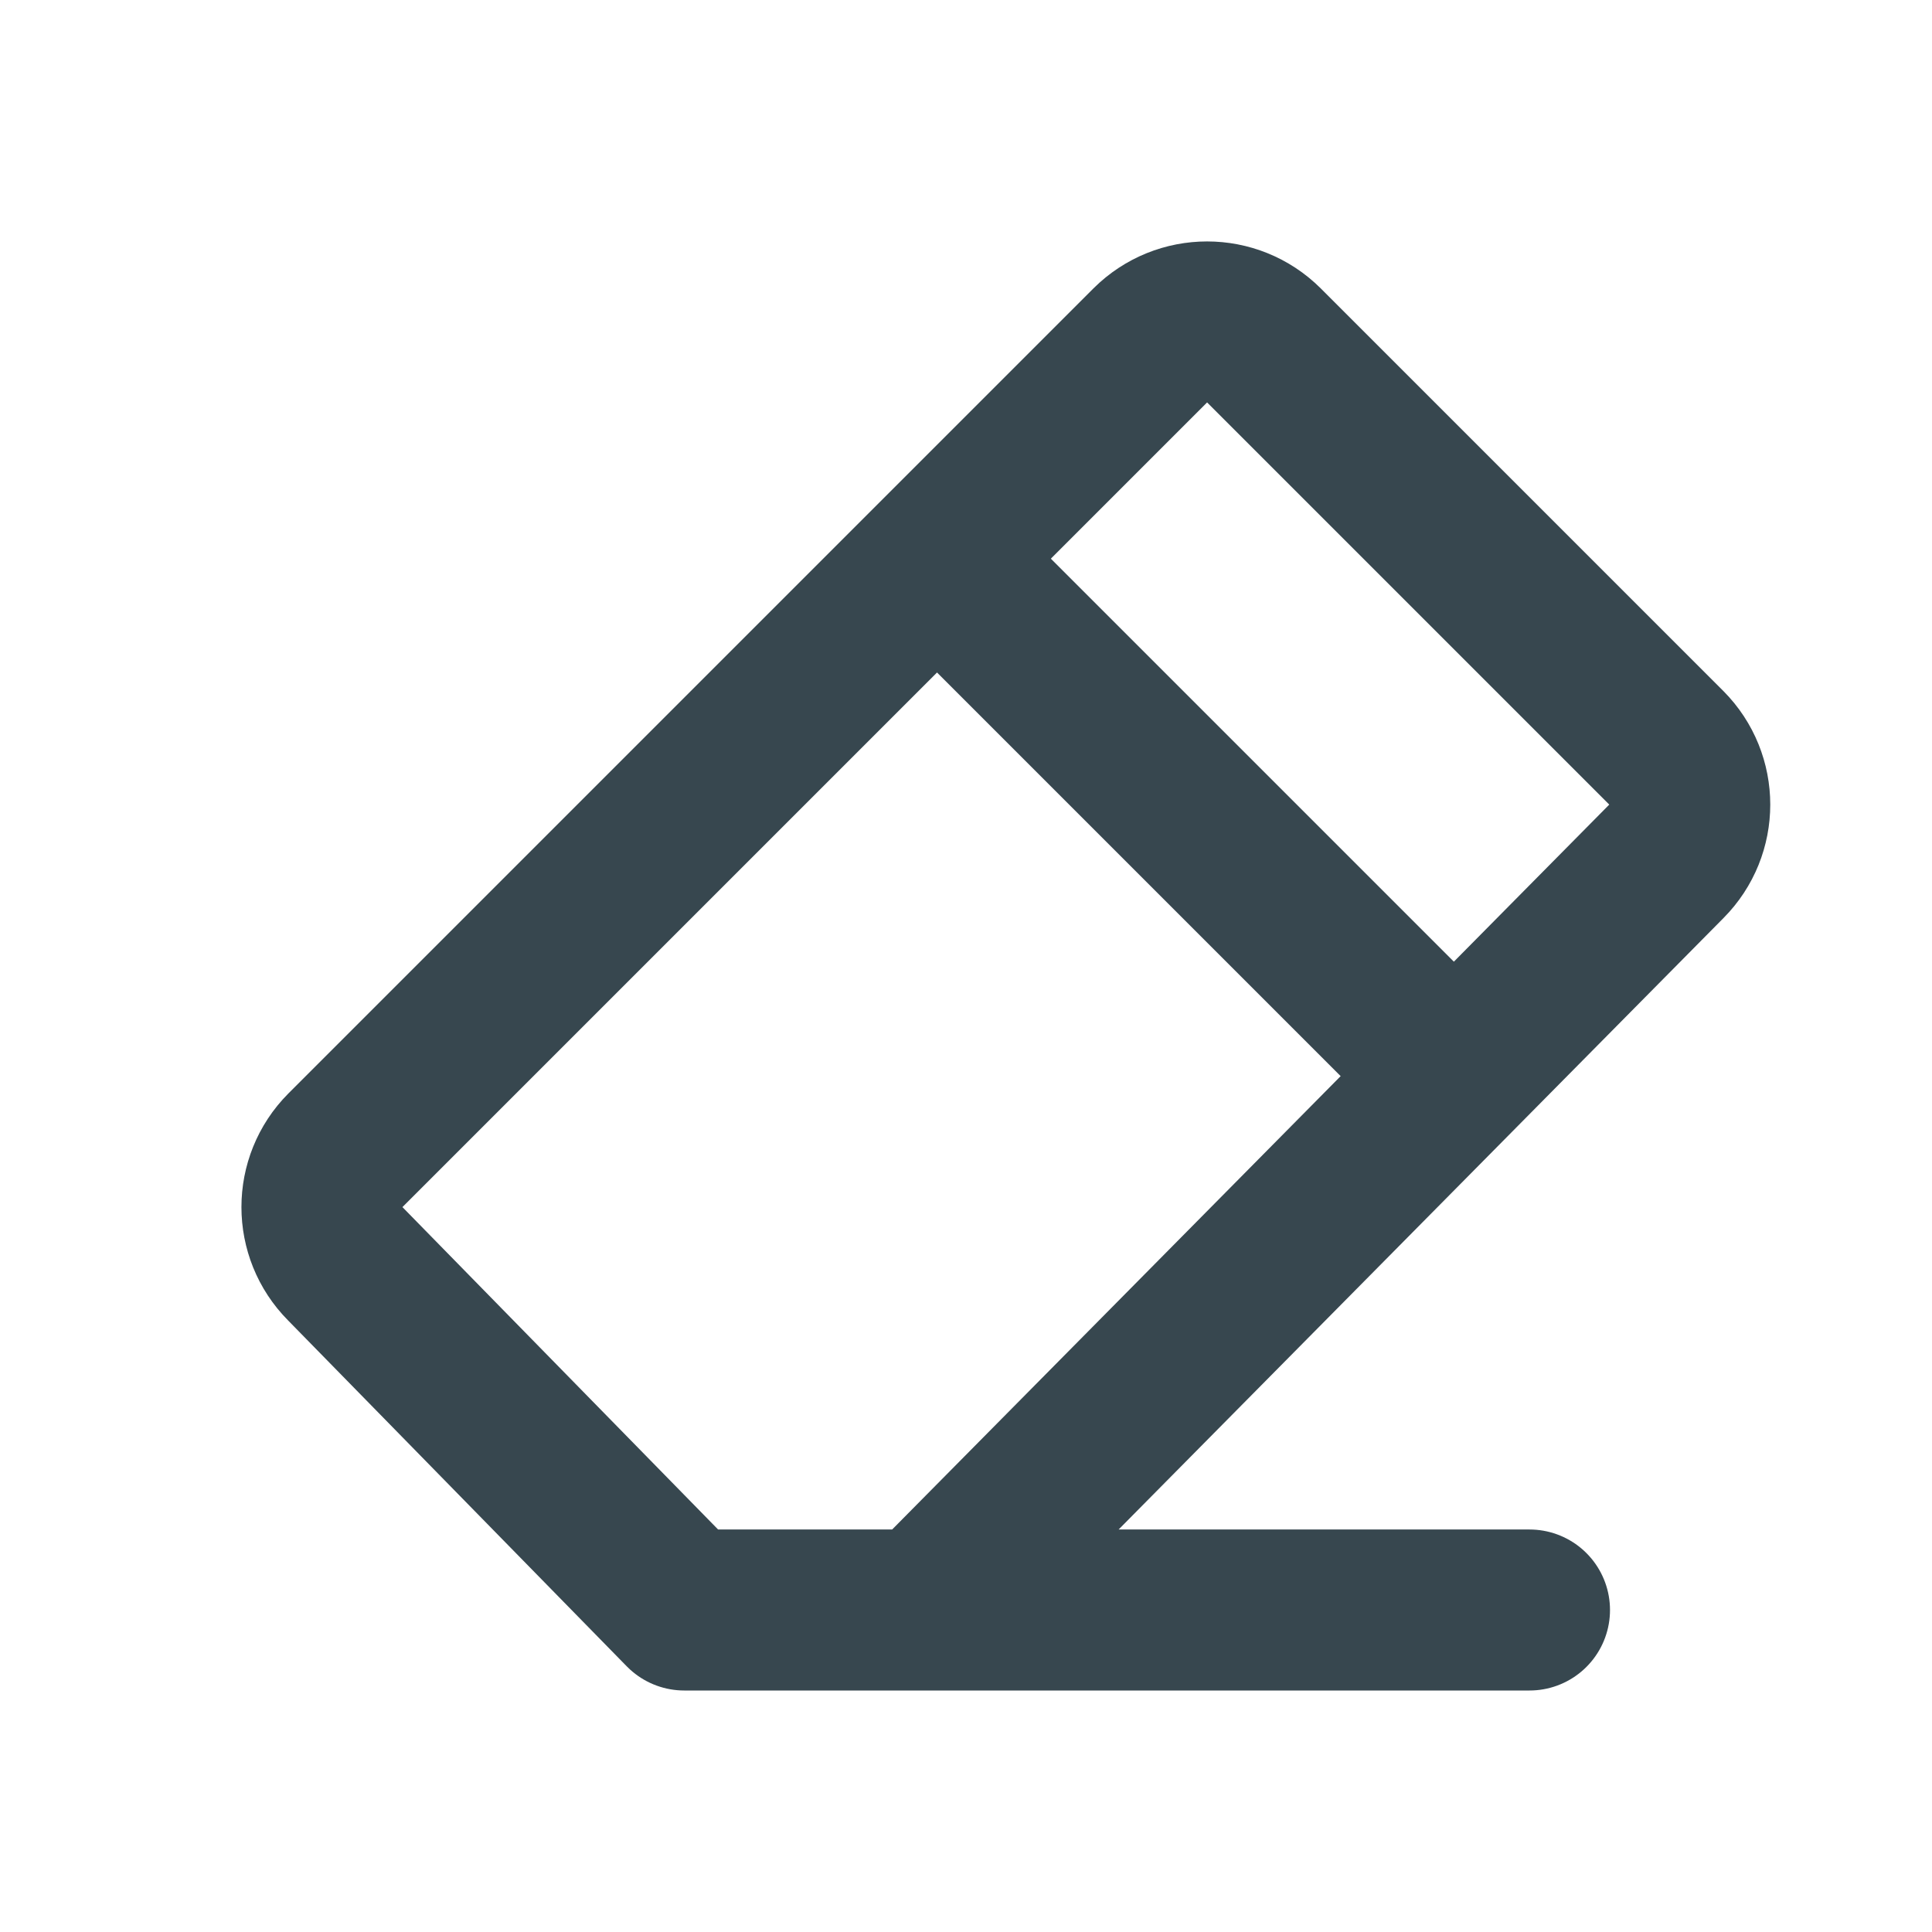
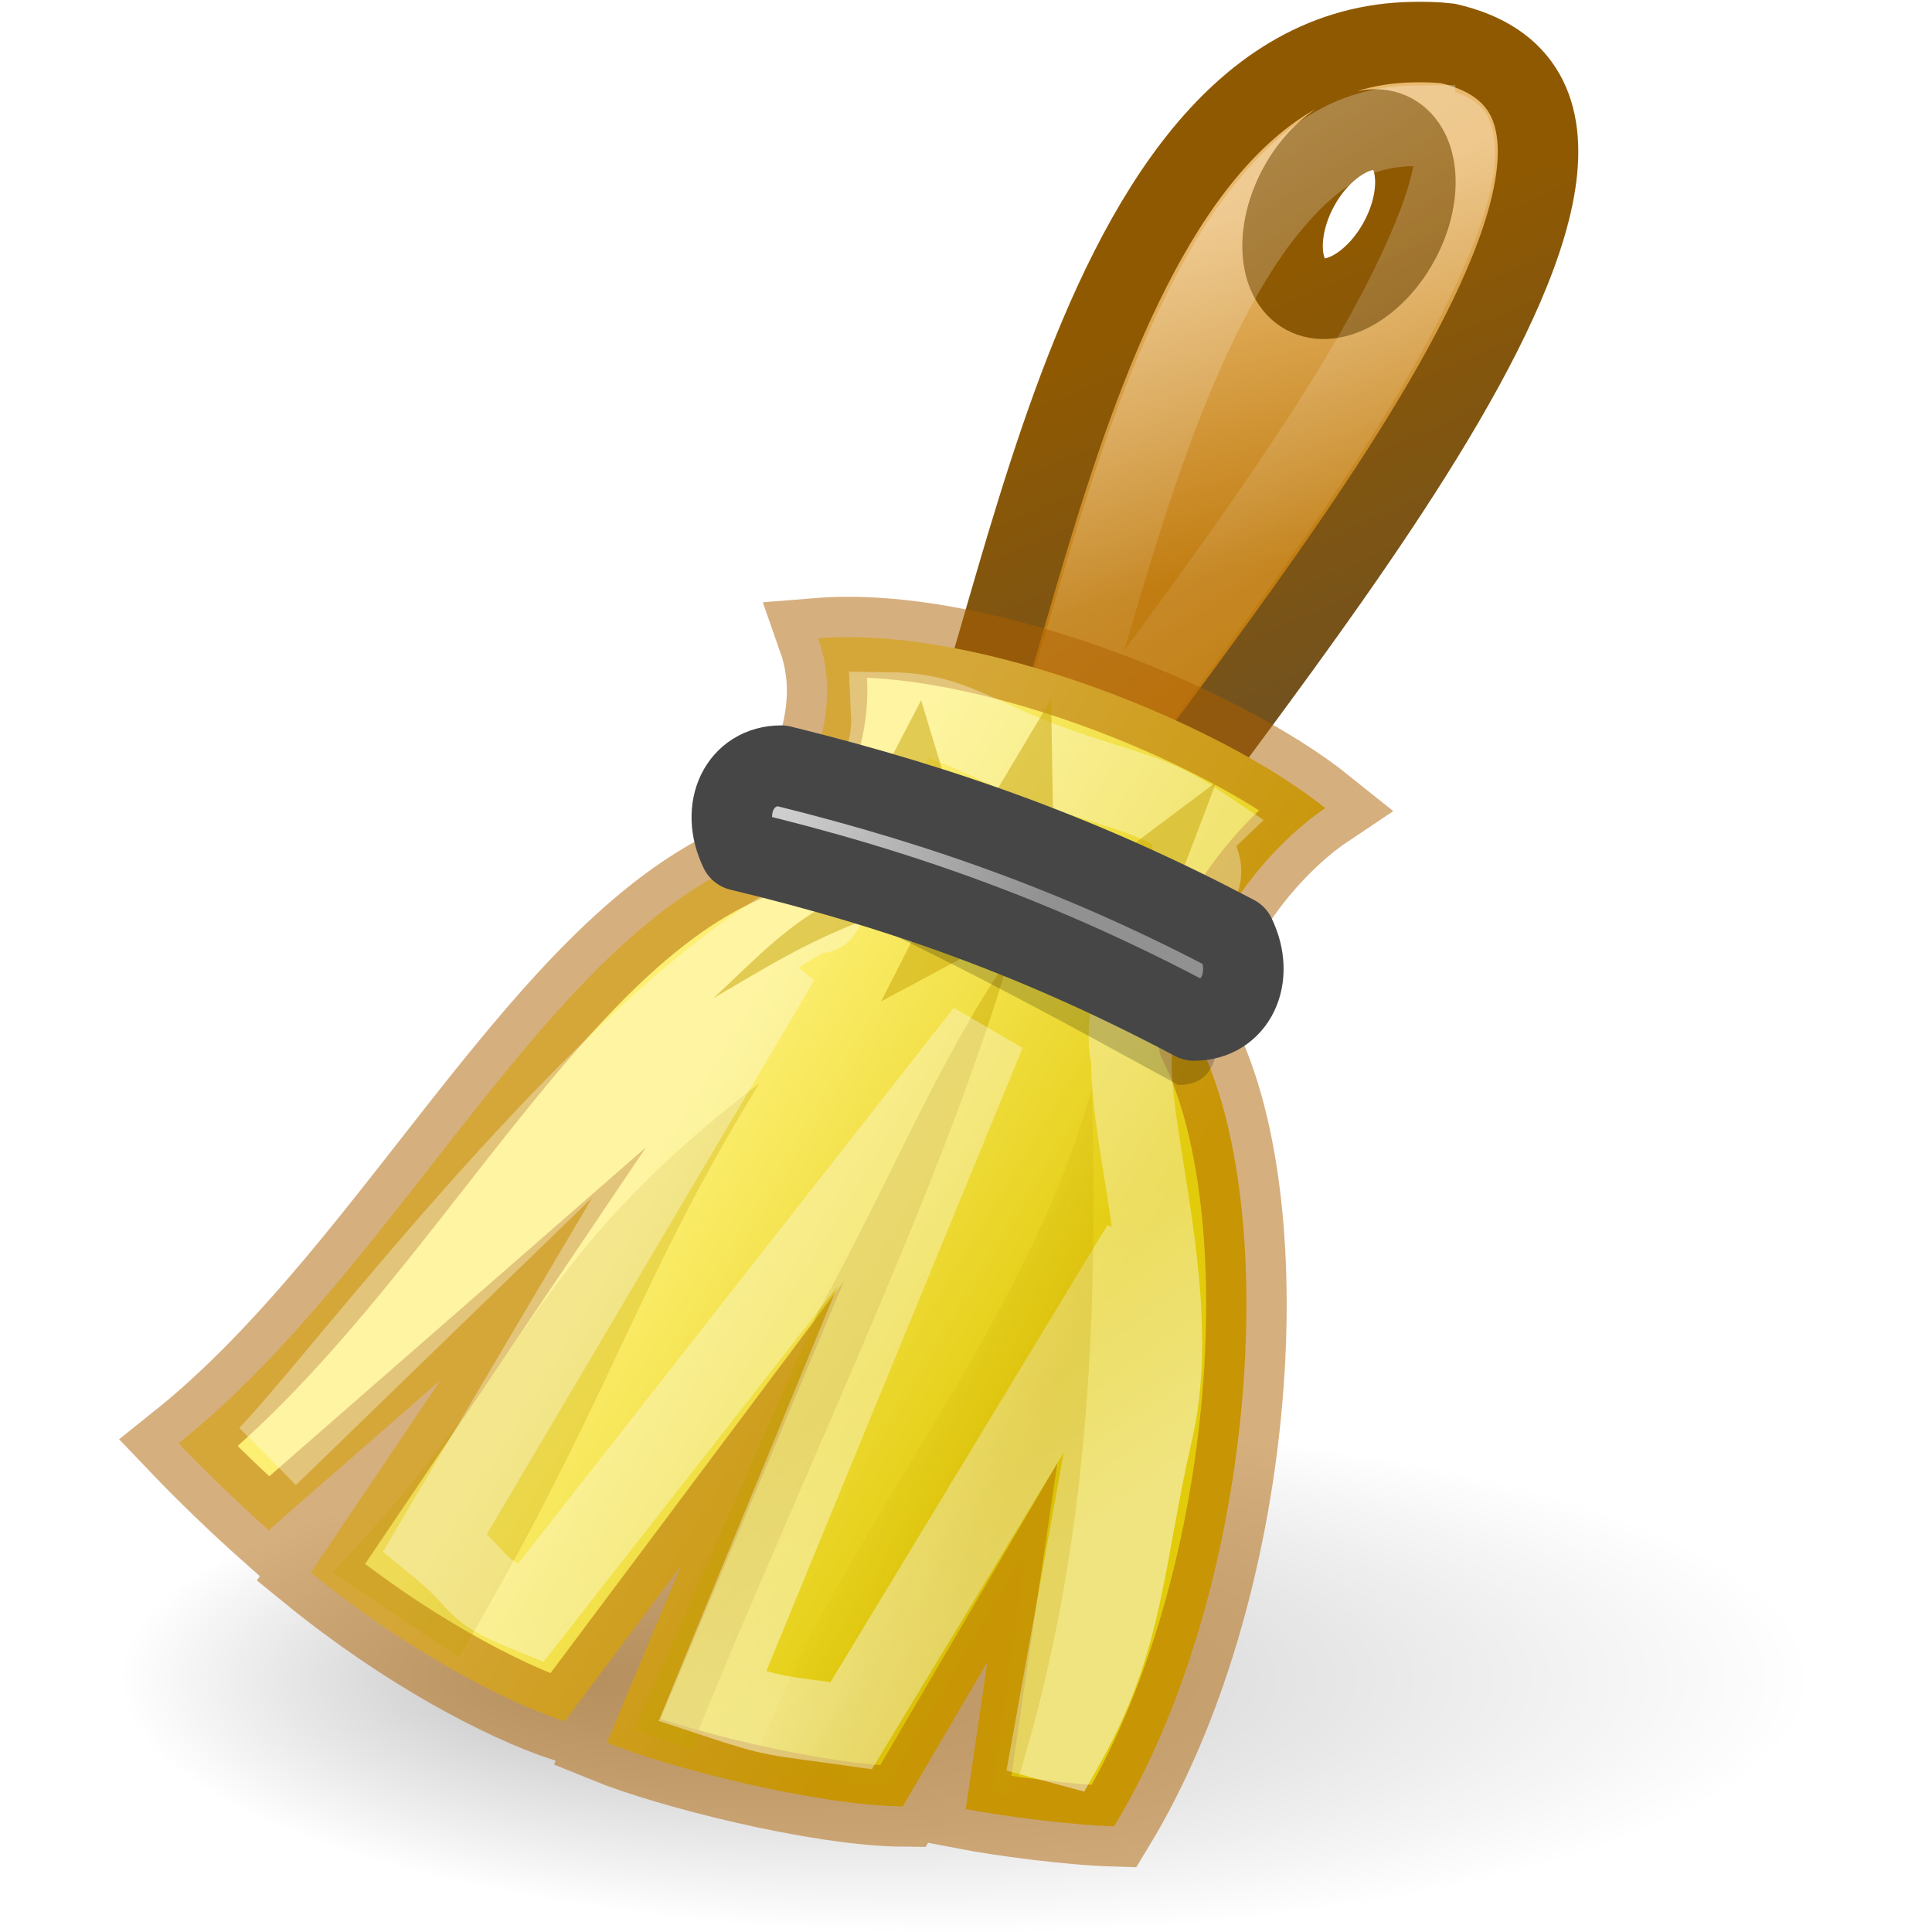
- <svg xmlns="http://www.w3.org/2000/svg" width="24" height="24" viewBox="0 0 24 24" fill="none" stroke="#37474F" stroke-width="2" stroke-linecap="round" stroke-linejoin="round">
-   <path d="M19 20h-10.5l-4.21 -4.3a1 1 0 0 1 0 -1.41l10 -10a1 1 0 0 1 1.41 0l5 5a1 1 0 0 1 0 1.41l-9.2 9.3" />
-   <path d="M18 13.3l-6.3 -6.3" />
+ <svg xmlns="http://www.w3.org/2000/svg" xmlns:xlink="http://www.w3.org/1999/xlink" version="1.0" width="24" height="24" id="svg2">
+   <defs id="defs4">
+     <linearGradient id="linearGradient6019">
+       <stop id="stop6021" style="stop-color:#000000;stop-opacity:1" offset="0" />
+       <stop id="stop6023" style="stop-color:#000000;stop-opacity:0" offset="1" />
+     </linearGradient>
+     <linearGradient id="linearGradient5996">
+       <stop id="stop5998" style="stop-color:#8f5902;stop-opacity:1" offset="0" />
+       <stop id="stop6000" style="stop-color:#73521e;stop-opacity:1" offset="1" />
+     </linearGradient>
+     <linearGradient id="linearGradient5958">
+       <stop id="stop5960" style="stop-color:#c17d11;stop-opacity:1" offset="0" />
+       <stop id="stop5962" style="stop-color:#e9b96e;stop-opacity:1" offset="1" />
+     </linearGradient>
+     <linearGradient id="linearGradient5984">
+       <stop id="stop5986" style="stop-color:#ffffff;stop-opacity:1" offset="0" />
+       <stop id="stop5988" style="stop-color:#ffffff;stop-opacity:0.134" offset="1" />
+     </linearGradient>
+     <linearGradient id="linearGradient5966">
+       <stop id="stop5968" style="stop-color:#fdef72;stop-opacity:1" offset="0" />
+       <stop id="stop5970" style="stop-color:#e2cb0b;stop-opacity:1" offset="1" />
+     </linearGradient>
+     <linearGradient id="linearGradient5981">
+       <stop id="stop5983" style="stop-color:#ffffff;stop-opacity:1" offset="0" />
+       <stop id="stop5985" style="stop-color:#ffffff;stop-opacity:0.694" offset="1" />
+     </linearGradient>
+     <linearGradient id="linearGradient5999">
+       <stop id="stop6001" style="stop-color:#c4a000;stop-opacity:1" offset="0" />
+       <stop id="stop6003" style="stop-color:#c4a000;stop-opacity:0" offset="1" />
+     </linearGradient>
+     <linearGradient id="linearGradient5974-892">
+       <stop id="stop2473" style="stop-color:#919191;stop-opacity:1" offset="0" />
+       <stop id="stop2475" style="stop-color:#cecece;stop-opacity:1" offset="1" />
+     </linearGradient>
+     <radialGradient cx="38" cy="69" r="20" fx="28.603" fy="69" id="radialGradient2541" xlink:href="#linearGradient6019" gradientUnits="userSpaceOnUse" gradientTransform="matrix(0.5249934,0,0,0.1583088,-7.949749,9.932752)" />
+     <linearGradient x1="28" y1="16" x2="26" y2="8" id="linearGradient2543" xlink:href="#linearGradient5958" gradientUnits="userSpaceOnUse" gradientTransform="matrix(0.5249934,0,0,0.5276959,-1.649829,-0.7794711)" />
+     <linearGradient x1="30.325" y1="9.241" x2="34" y2="18" id="linearGradient2545" xlink:href="#linearGradient5996" gradientUnits="userSpaceOnUse" gradientTransform="matrix(0.5249934,0,0,0.5276959,-1.649829,-0.7794711)" />
+     <linearGradient x1="28" y1="8" x2="33.447" y2="16.686" id="linearGradient2547" xlink:href="#linearGradient5984" gradientUnits="userSpaceOnUse" gradientTransform="matrix(0.5249934,0,0,0.5276959,-1.649829,-0.779471)" />
+     <linearGradient x1="20.934" y1="25.061" x2="30.208" y2="30.743" id="linearGradient2549" xlink:href="#linearGradient5966" gradientUnits="userSpaceOnUse" gradientTransform="matrix(0.5249934,0,0,0.5276959,-1.649829,-0.7794711)" />
+     <linearGradient x1="22.32" y1="41.956" x2="18.986" y2="37.029" id="linearGradient2553" xlink:href="#linearGradient5981" gradientUnits="userSpaceOnUse" gradientTransform="matrix(0.5249934,0,0,0.5276959,-1.649829,-0.7794711)" />
+     <linearGradient x1="27.355" y1="36.218" x2="23.489" y2="34.728" id="linearGradient2555" xlink:href="#linearGradient5999" gradientUnits="userSpaceOnUse" gradientTransform="matrix(0.5249934,0,0,0.5276959,-1.649829,-0.779471)" />
+     <linearGradient x1="27.652" y1="23.146" x2="21.591" y2="20.619" id="linearGradient2557" xlink:href="#linearGradient5974-892" gradientUnits="userSpaceOnUse" gradientTransform="matrix(0.5128237,0,0,0.5276959,-1.321532,-0.7794711)" />
+   </defs>
+   <path d="m 22.5,20.856 a 10.5,3.166 0 1 1 -21,0 10.5,3.166 0 1 1 21,0 z" id="path6017" style="opacity:0.25;fill:url(#radialGradient2541);fill-opacity:1;stroke:none;stroke-width:0.43" />
+   <path d="M 17.562,0.523 C 13.255,0.579 12.628,9.097 11.393,10.632 l 2.1,0.759 C 14.875,9.083 21.765,1.413 17.988,0.54 17.841,0.523 17.701,0.521 17.562,0.523 Z M 17.02,1.612 c 0.102,-0.01 0.193,0.003 0.279,0.049 0.343,0.186 0.38,0.789 0.082,1.336 -0.298,0.547 -0.822,0.845 -1.165,0.66 -0.343,-0.186 -0.38,-0.789 -0.082,-1.336 0.223,-0.41 0.581,-0.679 0.886,-0.709 z" id="path5371" style="fill:url(#linearGradient2543);fill-opacity:1;fill-rule:evenodd;stroke:url(#linearGradient2545);stroke-width:1px;stroke-linecap:butt;stroke-linejoin:miter;stroke-opacity:1" />
+   <path d="m 17.578,1.562 c -0.737,0.01 -1.264,0.329 -1.821,1.006 -0.557,0.677 -1.056,1.712 -1.46,2.82 -0.404,1.108 -0.729,2.282 -1.034,3.315 -0.145,0.493 -0.264,0.942 -0.41,1.352 l 0.246,0.099 c 0.948,-1.407 2.488,-3.319 3.691,-5.277 0.681,-1.108 1.172,-2.166 1.263,-2.754 0.046,-0.294 -0.005,-0.426 -0.016,-0.445 -0.01,-0.017 -0.059,-0.047 -0.246,-0.099 -0.066,-0.004 -0.126,-0.018 -0.213,-0.016 z" id="path5992" style="opacity:0.267;fill:none;stroke:url(#linearGradient2547);stroke-width:1px;stroke-linecap:butt;stroke-linejoin:miter;stroke-opacity:1" />
+   <path d="m 10.163,7.928 c 0.372,1.057 -0.284,1.972 -0.525,2.638 -2.726,0.816 -4.613,5.121 -7.42,7.363 0.351,0.368 0.762,0.762 1.12,1.08 l 2.133,-1.863 -1.61,2.388 c 1.16,0.945 2.365,1.587 3.153,1.85 l 1.444,-1.929 -0.919,2.193 c 0.762,0.311 2.617,0.782 3.675,0.792 l 1.052,-1.795 -0.269,1.828 c 0.436,0.084 1.28,0.197 1.842,0.214 1.765,-2.902 2.1,-7.635 1.05,-9.746 -0.262,-1.055 0.787,-2.375 1.575,-2.902 C 15.15,8.983 12.155,7.767 10.163,7.928 Z" id="path5367" style="fill:url(#linearGradient2549);fill-opacity:1;fill-rule:evenodd;stroke:none;stroke-width:1;stroke-linecap:butt;stroke-linejoin:miter;stroke-miterlimit:20;stroke-dasharray:none;stroke-opacity:1" />
+   <path d="M 10.163,7.928 C 10.535,8.984 9.878,9.9 9.638,10.566 c -2.726,0.816 -4.613,5.121 -7.42,7.363 0.351,0.368 0.762,0.762 1.12,1.08 l 2.133,-1.863 -1.61,2.388 c 1.16,0.945 2.365,1.587 3.153,1.85 l 1.444,-1.929 -0.919,2.193 c 0.762,0.311 2.617,0.782 3.675,0.792 l 1.052,-1.795 -0.269,1.828 c 0.436,0.084 1.28,0.197 1.842,0.214 1.765,-2.902 2.1,-7.635 1.05,-9.746 -0.262,-1.055 0.787,-2.375 1.575,-2.902 C 15.15,8.983 12.155,7.767 10.163,7.928 Z" id="path5367-1" style="fill:none;fill-opacity:1;fill-rule:evenodd;stroke:#ad5f00;stroke-width:1;stroke-linecap:butt;stroke-linejoin:miter;stroke-miterlimit:20;stroke-dasharray:none;stroke-opacity:1;opacity:0.5" />
+   <path d="M 4.125,19.537 C 6.654,16.893 6.469,15.735 9.436,13.454 7.87,16.002 7.616,17.327 5.7,20.592 Z" id="path5975" style="opacity:0.267;fill:#c4a000;fill-rule:evenodd;stroke:none" />
+   <path d="m 7.879,21.491 2.282,-5.193 c 0.874,-1.575 1.501,-3.15 2.378,-4.405 -0.841,2.859 -2.568,6.397 -3.954,9.828 z" id="path5979" style="opacity:0.416;fill:#c4a000;fill-rule:evenodd;stroke:none" />
+   <path d="m 11.072,8.851 c 0.051,1.011 -0.803,1.467 -0.958,1.896 -0.055,0.15 0.278,0.669 -0.011,0.588 -2.545,1.338 -5.921,5.891 -6.775,6.754 L 9.685,11.922 5.406,19.16 c 0.667,0.542 0.394,0.559 1.184,0.878 l 5.651,-7.21 -3.391,8.244 c 0.838,0.277 0.755,0.227 1.724,0.365 l 3.609,-5.958 -1.107,6.153 0.148,0.04 c 0.752,-1.338 0.727,-2.293 1.098,-3.904 0.368,-1.597 -0.292,-3.597 -0.266,-4.609 -0.182,-0.732 0.429,-1.535 0.799,-2.131 0.224,-0.36 -0.231,-0.504 0.049,-0.773 C 14.289,9.841 13.969,9.841 13.032,9.501 12.107,9.165 11.811,8.861 11.072,8.851 Z" id="path6014" style="opacity:0.478;fill:none;stroke:url(#linearGradient2553);stroke-width:1px;stroke-linecap:butt;stroke-linejoin:miter;stroke-opacity:1" />
+   <path d="m 9.359,21.911 c 1.143,-3.035 3.358,-5.313 4.209,-8.409 0.027,1.932 0.131,5.384 -0.993,8.821 -0.168,9.37e-4 -0.091,-0.058 -0.247,-0.063 l 0.42,-3.021 -1.723,2.931 c -1.15,-0.082 -0.68,0.017 -1.667,-0.26 z" id="path5977" style="opacity:0.247;fill:url(#linearGradient2555);fill-opacity:1;fill-rule:evenodd;stroke:none" />
+   <path d="m 10.427,11.152 c -0.657,0.325 -1.083,0.806 -1.566,1.248 0.644,-0.374 1.249,-0.765 2.1,-1.049 z" id="path5995" style="opacity:0.482;fill:#c4a000;fill-rule:evenodd;stroke:none" />
+   <path d="m 11.48,11.39 -0.534,1.049 1.565,-0.838 z" id="path5997" style="opacity:0.482;fill:#c4a000;fill-rule:evenodd;stroke:none" />
+   <path d="m 11.443,8.699 -0.47,0.901 0.822,0.265 z" id="path6007" style="opacity:0.482;fill:#c4a000;fill-rule:evenodd;stroke:none" />
+   <path d="m 15.11,9.714 -1.292,0.969 0.822,0.265 z" id="path6009" style="opacity:0.482;fill:#c4a000;fill-rule:evenodd;stroke:none" />
+   <path d="m 13.057,8.687 -0.795,1.332 0.822,0.265 -0.027,-1.597 z" id="path6011" style="opacity:0.482;fill:#c4a000;fill-rule:evenodd;stroke:none" />
+   <path d="m 9.358,10.843 c -0.298,-1.565 4.9,1.136 5.794,1.58 -0.003,0.569 0,1.055 -0.513,1.055 -1.348,-0.735 -3.431,-1.902 -5.281,-2.636 z" id="path6013" style="opacity:0.2;fill:#000000;fill-opacity:1;fill-rule:evenodd;stroke:none" />
+   <path d="m 9.191,10.566 c -0.256,-0.528 0,-1.055 0.513,-1.055 2.095,0.515 3.846,1.164 5.641,2.111 0.256,0.528 0,1.055 -0.513,1.055 -1.855,-0.984 -3.605,-1.623 -5.641,-2.111 z" id="path5373" style="fill:url(#linearGradient2557);fill-opacity:1;fill-rule:evenodd;stroke:#464646;stroke-width:1px;stroke-linecap:butt;stroke-linejoin:round;stroke-opacity:1" />
</svg>
